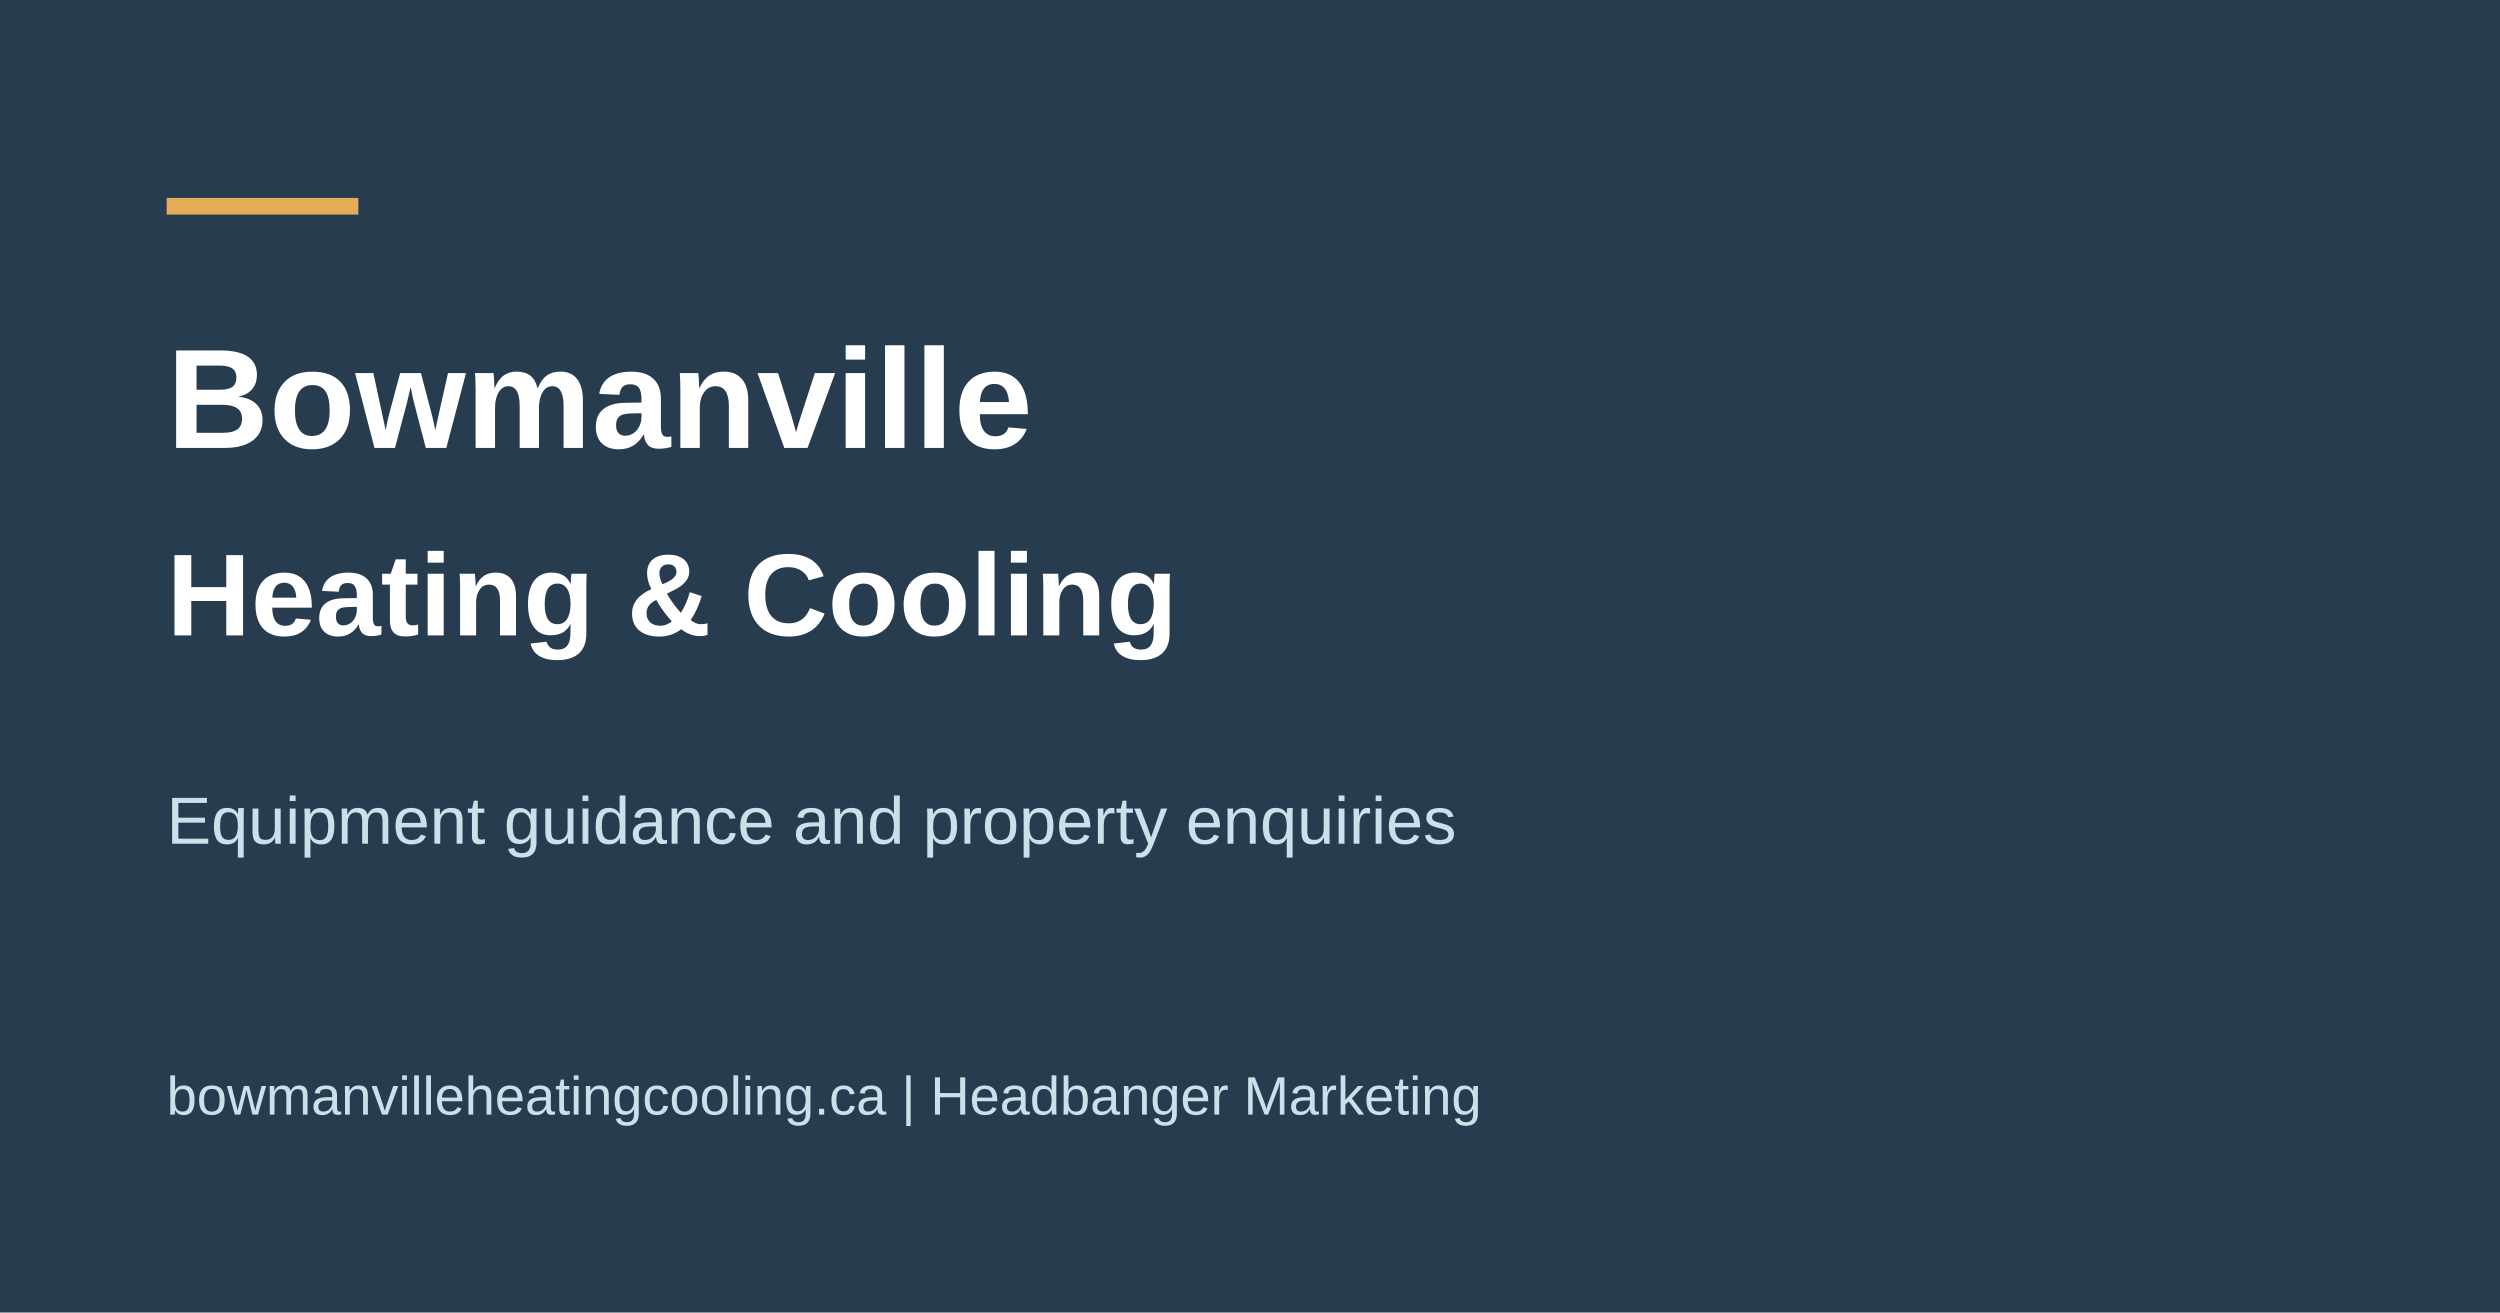
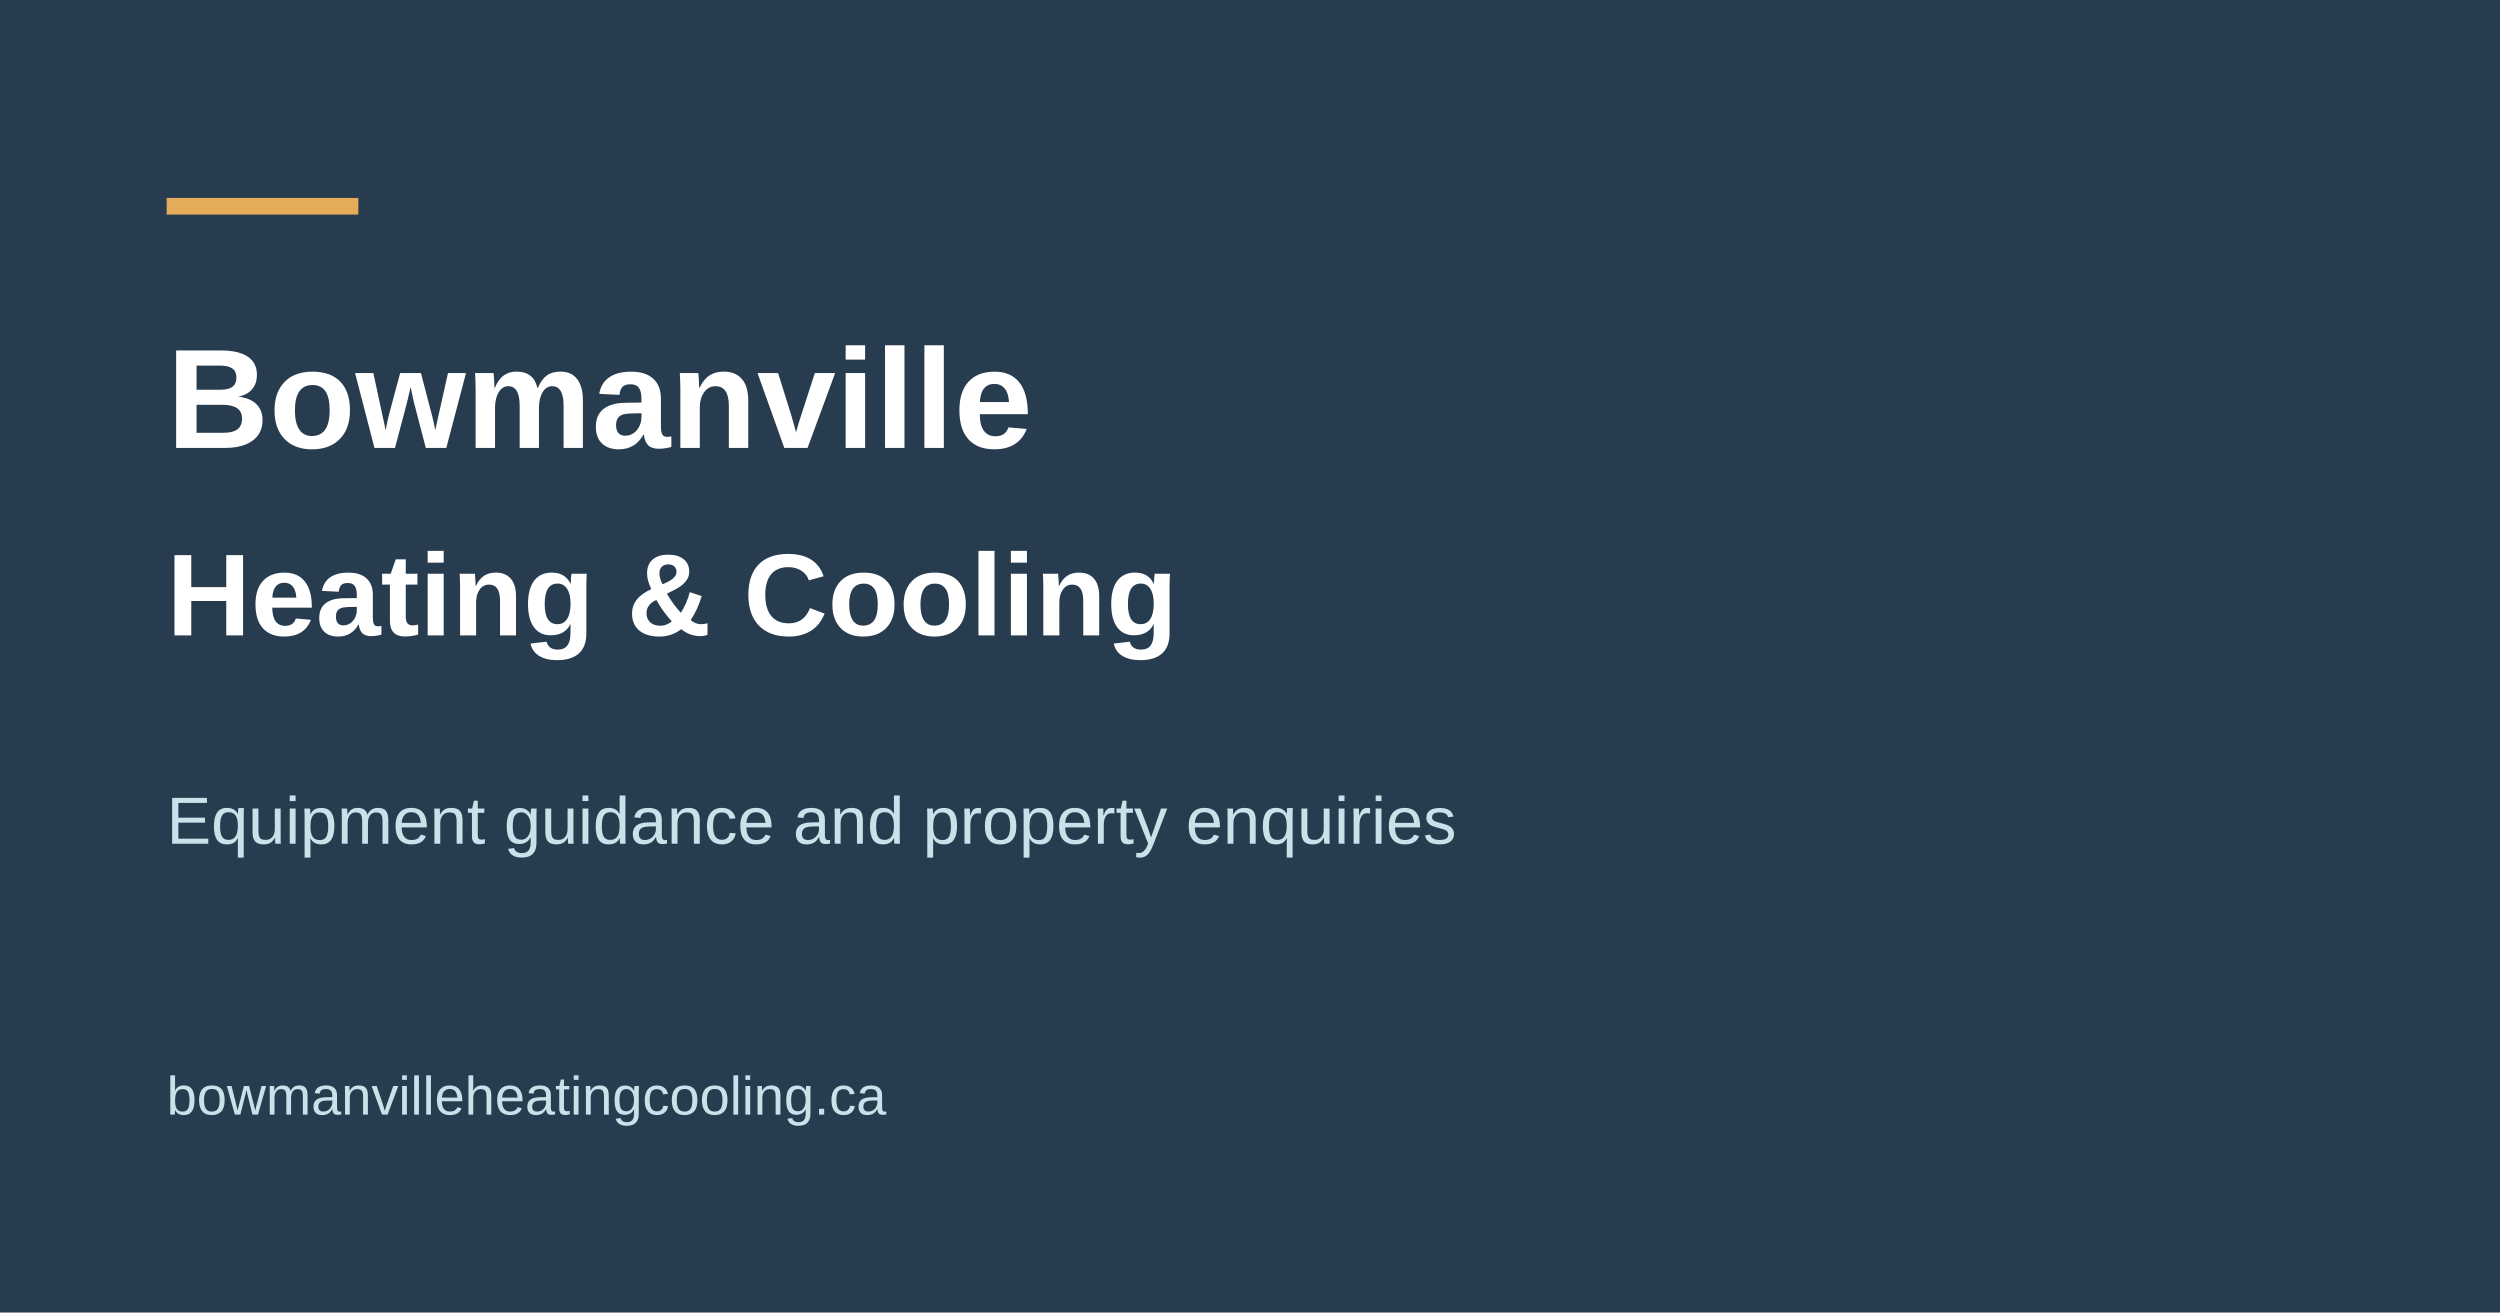
<svg xmlns="http://www.w3.org/2000/svg" width="1200" height="630">
  <rect width="1200" height="630" fill="#283c50" />
  <rect x="80" y="95" width="92" height="8" fill="#e5ad59" />
  <text x="80" y="215" font-family="Arial,sans-serif" font-size="68" font-weight="700" fill="white">Bowmanville</text>
  <text x="80" y="305" font-family="Arial,sans-serif" font-size="56" font-weight="700" fill="white">Heating &amp; Cooling</text>
  <text x="80" y="405" font-family="Arial,sans-serif" font-size="32" fill="#c9e1e8">Equipment guidance and property enquiries</text>
-   <text x="80" y="535" font-family="Arial,sans-serif" font-size="26" fill="#c9e1e8">bowmanvilleheatingcooling.ca | Headbanger Marketing</text>
+   <text x="80" y="535" font-family="Arial,sans-serif" font-size="26" fill="#c9e1e8">bowmanvilleheatingcooling.ca</text>
</svg>
